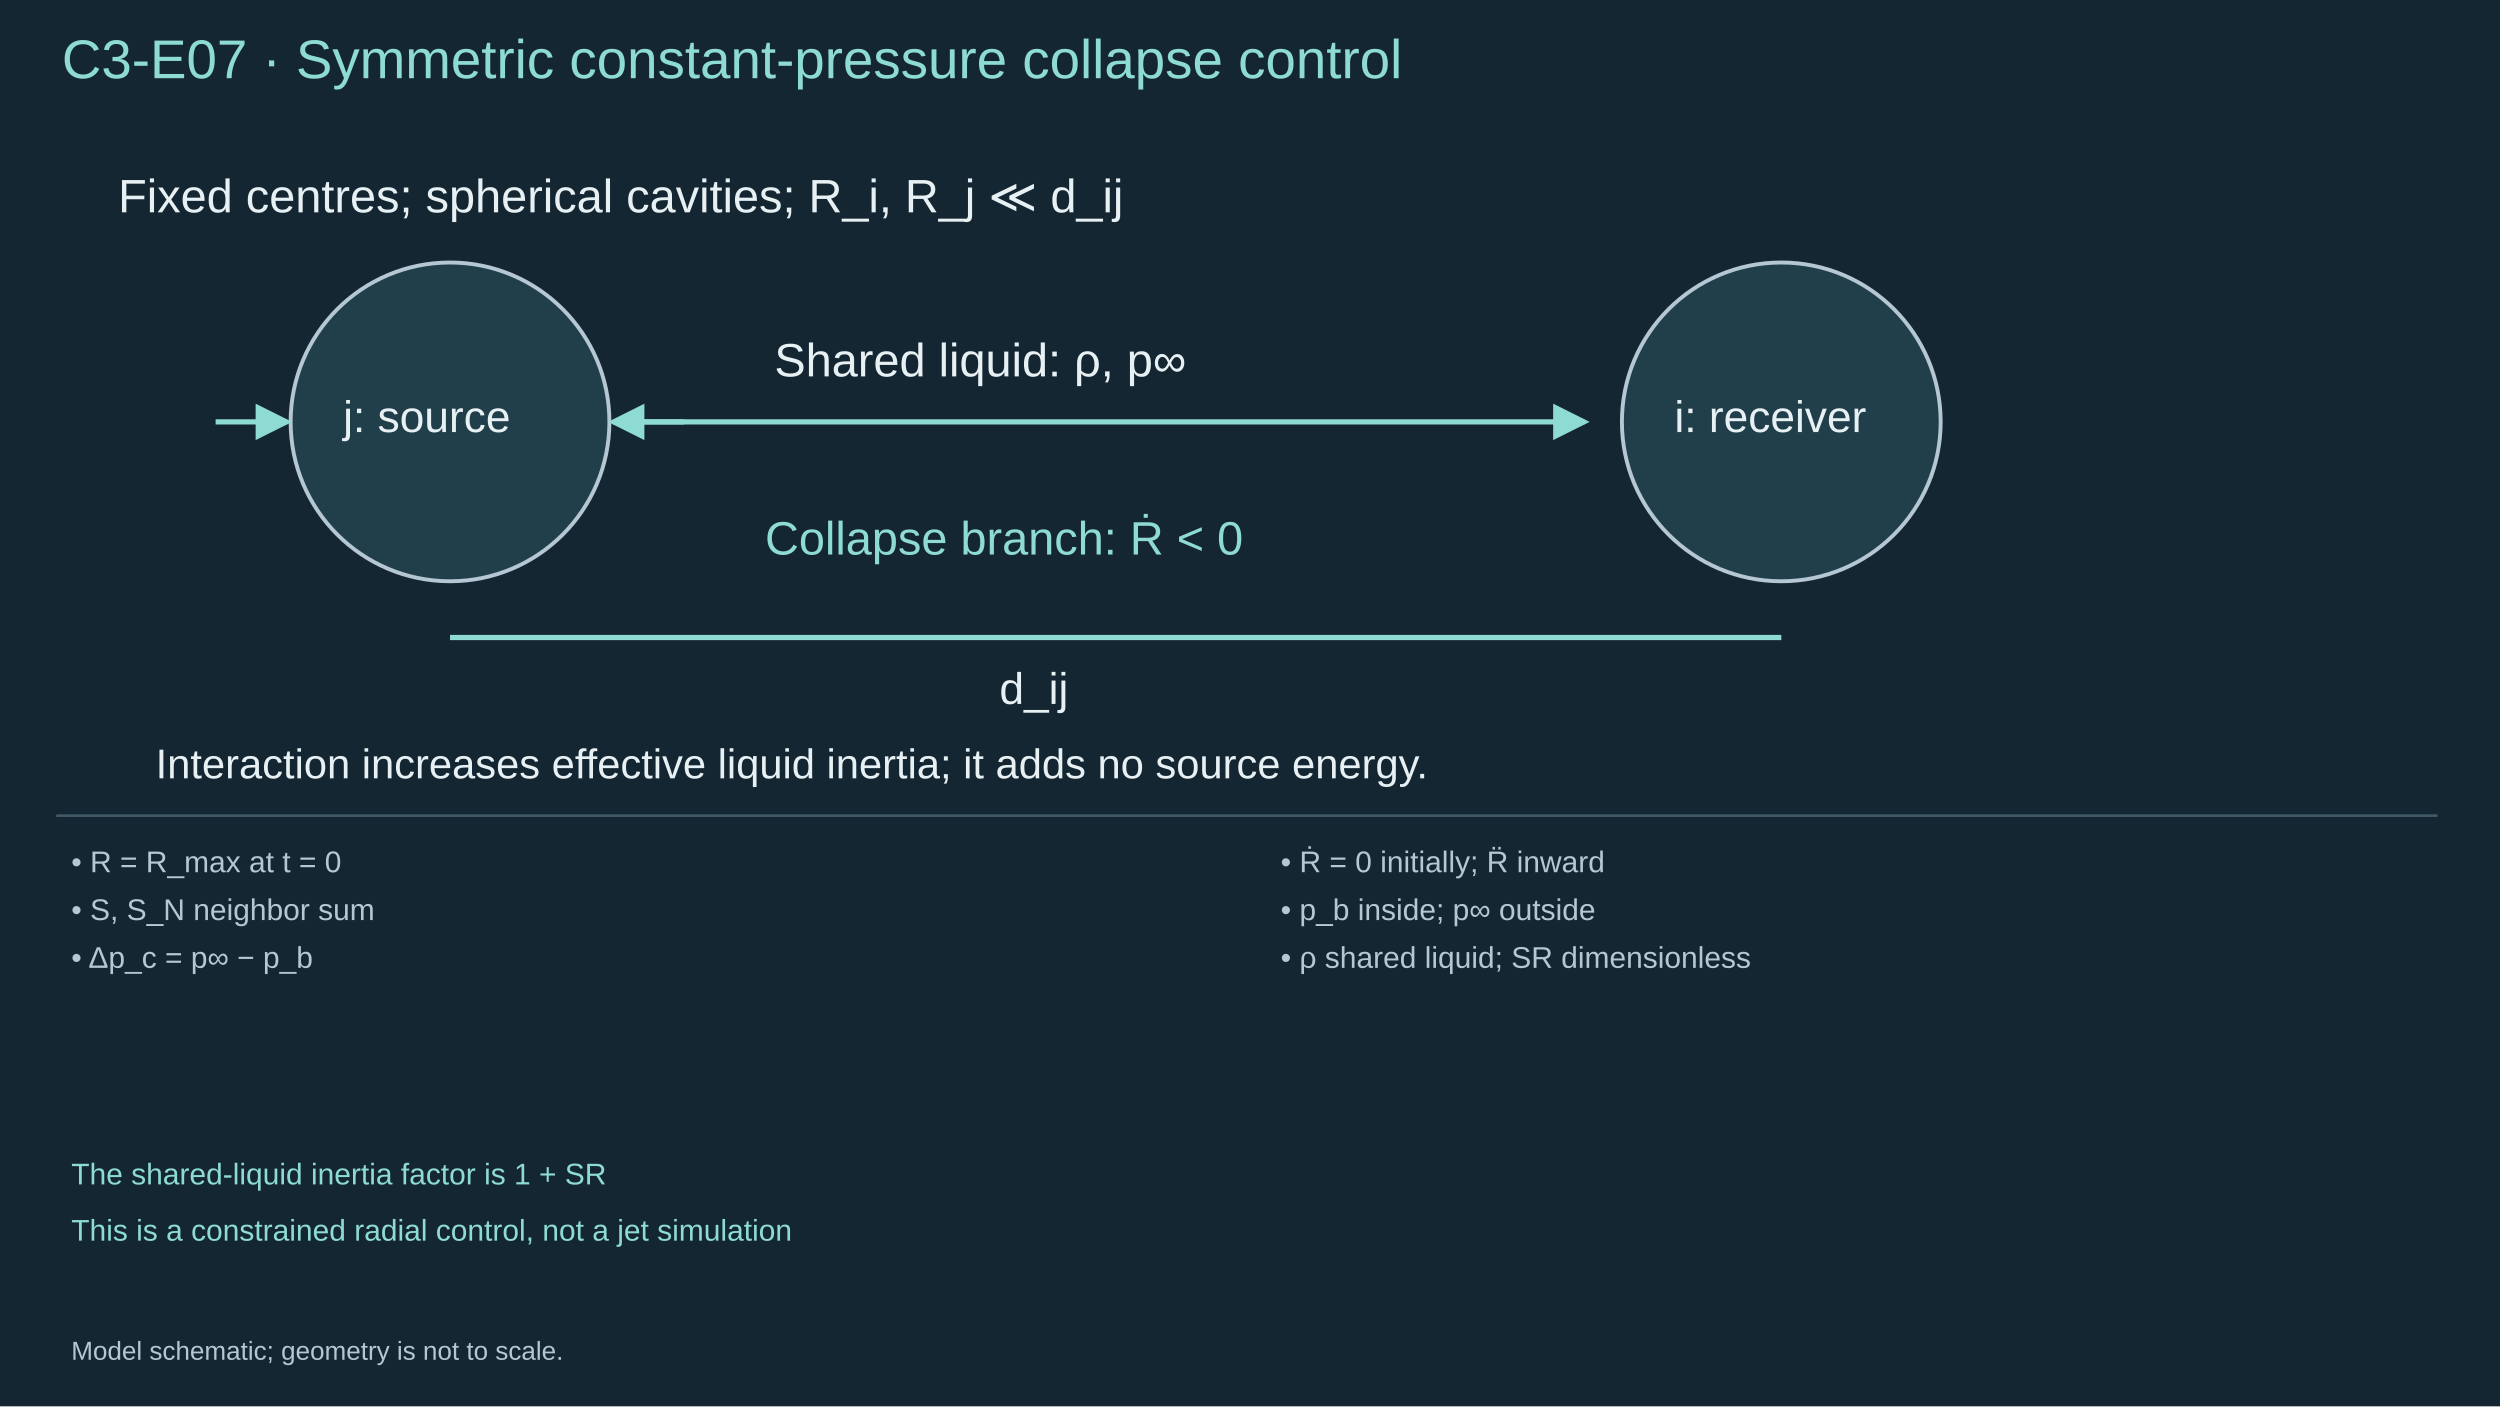
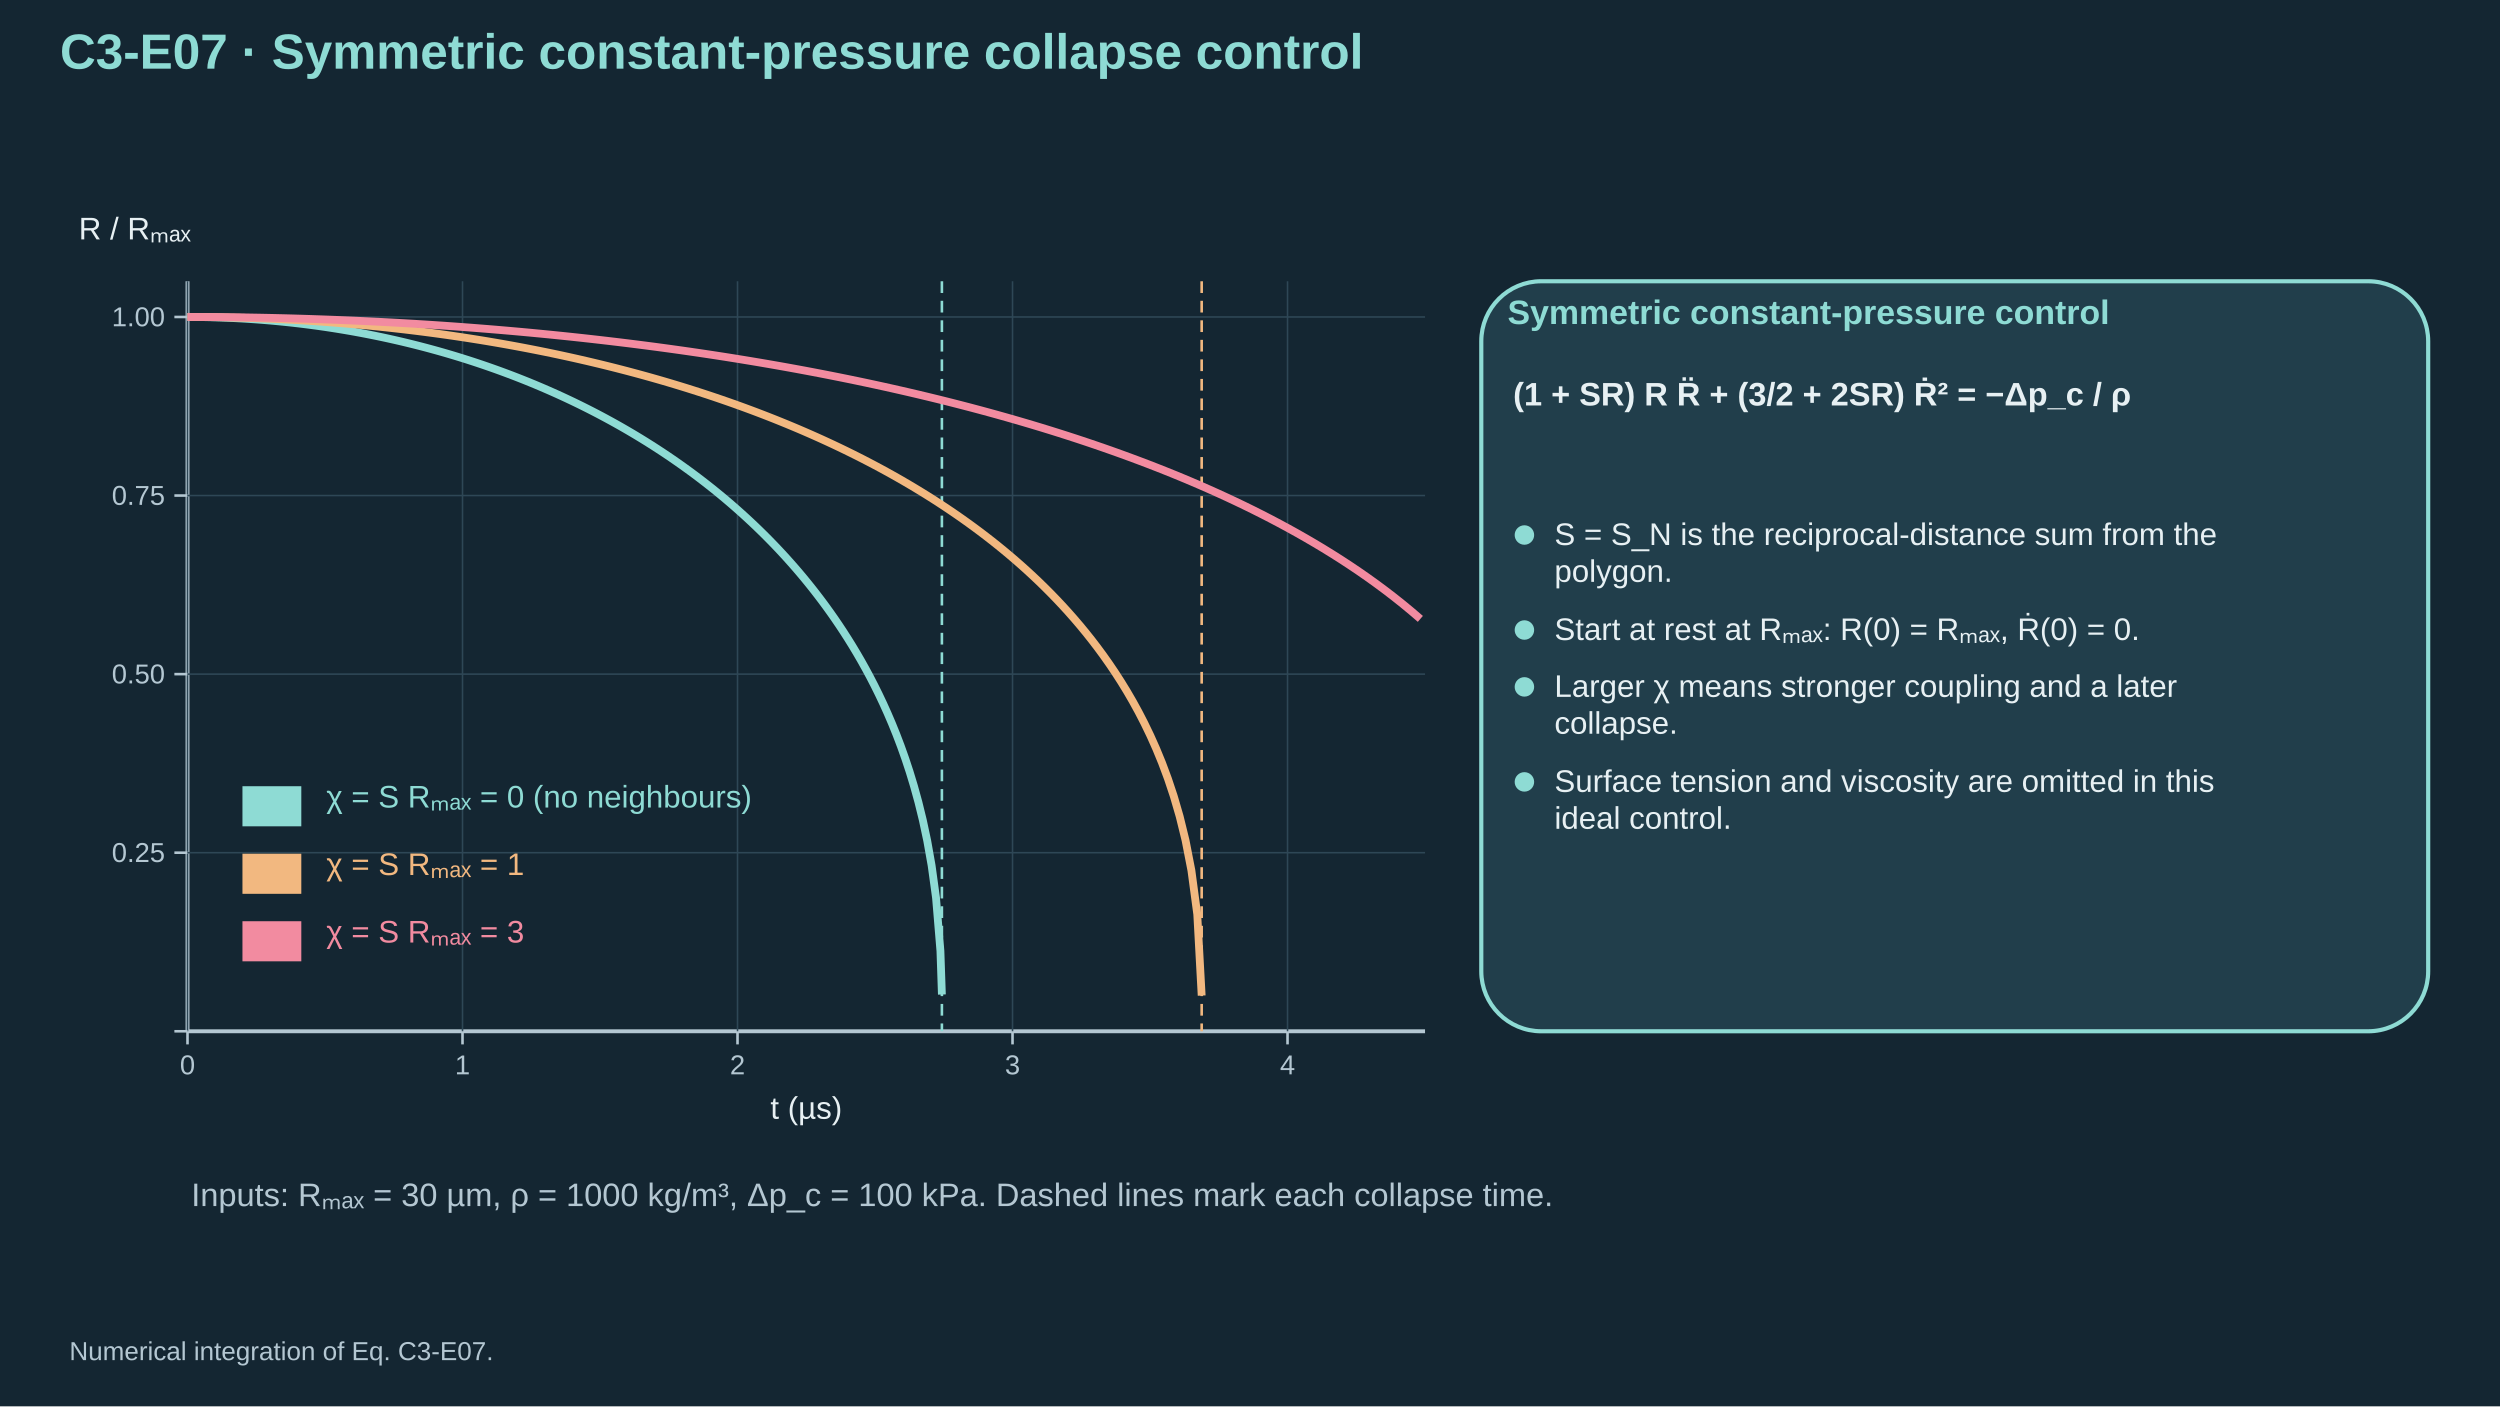
<svg xmlns="http://www.w3.org/2000/svg" viewBox="0 0 1279.97 720" role="img">
  <defs>
    <marker id="head" markerWidth="7" markerHeight="7" refX="6" refY="3.5" orient="auto-start-reverse" markerUnits="strokeWidth">
      <path d="M0,0 L7,3.5 L0,7 Z" fill="context-stroke" />
    </marker>
  </defs>
  <rect width="1279.97" height="720" fill="#142632" />
-   <text id="o000" font-family="Arial,sans-serif" font-size="28" fill="#8EDBD4" text-anchor="start" opacity="1">
-     <tspan x="31.68" y="40.04">C3-E07 · Symmetric constant-pressure collapse control</tspan>
+   <text id="o000" font-family="Arial,sans-serif" font-size="25.333" fill="#8EDBD4" text-anchor="start" font-weight="bold" opacity="1">
+     <tspan x="30.72" y="35.173">C3-E07 · Symmetric constant-pressure collapse control</tspan>
  </text>
-   <ellipse id="o001" cx="230.4" cy="216" rx="81.6" ry="81.6" fill="#213E4B" stroke="#B4C7D2" stroke-width="2" opacity="1" />
-   <ellipse id="o002" cx="912" cy="216" rx="81.6" ry="81.6" fill="#213E4B" stroke="#B4C7D2" stroke-width="2" opacity="1" />
-   <text id="o003" font-family="Arial,sans-serif" font-size="22.667" fill="#E7F0F3" text-anchor="start" opacity="1">
-     <tspan x="175.68" y="221.213">j: source</tspan>
+   <line id="o001" x1="96" y1="528" x2="729.6" y2="528" fill="#FFFFFF" stroke="#B4C7D2" stroke-width="2" opacity="1" />
+   <line id="o002" x1="96" y1="144" x2="96" y2="528" fill="#FFFFFF" stroke="#B4C7D2" stroke-width="2" opacity="1" />
+   <line id="o003" x1="96" y1="528" x2="96" y2="534.72" fill="#FFFFFF" stroke="#B4C7D2" stroke-width="1.333" opacity="1" />
+   <line id="o004" x1="96" y1="144" x2="96" y2="528" fill="#FFFFFF" stroke="#2E4756" stroke-width="0.8" opacity="1" />
+   <text id="o005" font-family="Arial,sans-serif" font-size="14" fill="#B4C7D2" text-anchor="middle" opacity="1">
+     <tspan x="96" y="550.04">0</tspan>
  </text>
-   <text id="o004" font-family="Arial,sans-serif" font-size="22.667" fill="#E7F0F3" text-anchor="start" opacity="1">
-     <tspan x="857.28" y="221.213">i: receiver</tspan>
+   <line id="o006" x1="236.8" y1="528" x2="236.8" y2="534.72" fill="#FFFFFF" stroke="#B4C7D2" stroke-width="1.333" opacity="1" />
+   <line id="o007" x1="236.8" y1="144" x2="236.8" y2="528" fill="#FFFFFF" stroke="#2E4756" stroke-width="0.8" opacity="1" />
+   <text id="o008" font-family="Arial,sans-serif" font-size="14" fill="#B4C7D2" text-anchor="middle" opacity="1">
+     <tspan x="236.8" y="550.04">1</tspan>
  </text>
-   <line id="o005" x1="230.4" y1="326.4" x2="912" y2="326.4" fill="#FFFFFF" stroke="#8EDBD4" stroke-width="2.667" opacity="1" />
-   <text id="o006" font-family="Arial,sans-serif" font-size="22.667" fill="#E7F0F3" text-anchor="start" opacity="1">
-     <tspan x="511.68" y="360.413">d_ij</tspan>
+   <line id="o009" x1="377.6" y1="528" x2="377.6" y2="534.72" fill="#FFFFFF" stroke="#B4C7D2" stroke-width="1.333" opacity="1" />
+   <line id="o010" x1="377.6" y1="144" x2="377.6" y2="528" fill="#FFFFFF" stroke="#2E4756" stroke-width="0.8" opacity="1" />
+   <text id="o011" font-family="Arial,sans-serif" font-size="14" fill="#B4C7D2" text-anchor="middle" opacity="1">
+     <tspan x="377.6" y="550.04">2</tspan>
  </text>
-   <line id="o007" x1="326.4" y1="216" x2="811.2" y2="216" fill="#FFFFFF" stroke="#8EDBD4" stroke-width="2.667" opacity="1" marker-end="url(#head)" />
-   <text id="o008" font-family="Arial,sans-serif" font-size="24" fill="#E7F0F3" text-anchor="start" opacity="1">
-     <tspan x="396.48" y="192.72">Shared liquid: ρ, p∞</tspan>
+   <line id="o012" x1="518.4" y1="528" x2="518.4" y2="534.72" fill="#FFFFFF" stroke="#B4C7D2" stroke-width="1.333" opacity="1" />
+   <line id="o013" x1="518.4" y1="144" x2="518.4" y2="528" fill="#FFFFFF" stroke="#2E4756" stroke-width="0.8" opacity="1" />
+   <text id="o014" font-family="Arial,sans-serif" font-size="14" fill="#B4C7D2" text-anchor="middle" opacity="1">
+     <tspan x="518.4" y="550.04">3</tspan>
  </text>
-   <text id="o009" font-family="Arial,sans-serif" font-size="24" fill="#E7F0F3" text-anchor="start" opacity="1">
-     <tspan x="60.48" y="108.72">Fixed centres; spherical cavities; R_i, R_j ≪ d_ij</tspan>
+   <line id="o015" x1="659.2" y1="528" x2="659.2" y2="534.72" fill="#FFFFFF" stroke="#B4C7D2" stroke-width="1.333" opacity="1" />
+   <line id="o016" x1="659.2" y1="144" x2="659.2" y2="528" fill="#FFFFFF" stroke="#2E4756" stroke-width="0.8" opacity="1" />
+   <text id="o017" font-family="Arial,sans-serif" font-size="14" fill="#B4C7D2" text-anchor="middle" opacity="1">
+     <tspan x="659.2" y="550.04">4</tspan>
  </text>
-   <line id="o010" x1="110.4" y1="216" x2="146.88" y2="216" fill="#FFFFFF" stroke="#8EDBD4" stroke-width="2.667" opacity="1" marker-end="url(#head)" />
-   <line id="o011" x1="350.4" y1="216" x2="313.92" y2="216" fill="#FFFFFF" stroke="#8EDBD4" stroke-width="2.667" opacity="1" marker-end="url(#head)" />
-   <text id="o012" font-family="Arial,sans-serif" font-size="24" fill="#8EDBD4" text-anchor="start" opacity="1">
-     <tspan x="391.68" y="283.92">Collapse branch: Ṙ &lt; 0</tspan>
+   <line id="o018" x1="89.28" y1="528" x2="96" y2="528" fill="#FFFFFF" stroke="#B4C7D2" stroke-width="1.333" opacity="1" />
+   <line id="o019" x1="89.28" y1="436.571" x2="96" y2="436.571" fill="#FFFFFF" stroke="#B4C7D2" stroke-width="1.333" opacity="1" />
+   <line id="o020" x1="96" y1="436.571" x2="729.6" y2="436.571" fill="#FFFFFF" stroke="#2E4756" stroke-width="0.8" opacity="1" />
+   <text id="o021" font-family="Arial,sans-serif" font-size="14" fill="#B4C7D2" text-anchor="end" opacity="1">
+     <tspan x="84.48" y="441.331">0.25</tspan>
  </text>
-   <text id="o013" font-family="Arial,sans-serif" font-size="21.333" fill="#E7F0F3" text-anchor="start" opacity="1">
-     <tspan x="79.68" y="398.507">Interaction increases effective liquid inertia; it adds no source energy.</tspan>
+   <line id="o022" x1="89.28" y1="345.143" x2="96" y2="345.143" fill="#FFFFFF" stroke="#B4C7D2" stroke-width="1.333" opacity="1" />
+   <line id="o023" x1="96" y1="345.143" x2="729.6" y2="345.143" fill="#FFFFFF" stroke="#2E4756" stroke-width="0.8" opacity="1" />
+   <text id="o024" font-family="Arial,sans-serif" font-size="14" fill="#B4C7D2" text-anchor="end" opacity="1">
+     <tspan x="84.48" y="349.903">0.50</tspan>
  </text>
-   <line id="o014" x1="28.8" y1="417.6" x2="1248" y2="417.6" fill="#FFFFFF" stroke="#405967" stroke-width="1.333" opacity="1" />
-   <text id="o015" font-family="Arial,sans-serif" font-size="15.333" fill="#B4C7D2" text-anchor="start" opacity="1">
-     <tspan x="36.48" y="446.567">• R = R_max at t = 0</tspan>
+   <line id="o025" x1="89.28" y1="253.714" x2="96" y2="253.714" fill="#FFFFFF" stroke="#B4C7D2" stroke-width="1.333" opacity="1" />
+   <line id="o026" x1="96" y1="253.714" x2="729.6" y2="253.714" fill="#FFFFFF" stroke="#2E4756" stroke-width="0.8" opacity="1" />
+   <text id="o027" font-family="Arial,sans-serif" font-size="14" fill="#B4C7D2" text-anchor="end" opacity="1">
+     <tspan x="84.48" y="258.474">0.75</tspan>
  </text>
-   <text id="o016" font-family="Arial,sans-serif" font-size="15.333" fill="#B4C7D2" text-anchor="start" opacity="1">
-     <tspan x="655.68" y="446.567">• Ṙ = 0 initially; R̈ inward</tspan>
+   <line id="o028" x1="89.28" y1="162.286" x2="96" y2="162.286" fill="#FFFFFF" stroke="#B4C7D2" stroke-width="1.333" opacity="1" />
+   <line id="o029" x1="96" y1="162.286" x2="729.6" y2="162.286" fill="#FFFFFF" stroke="#2E4756" stroke-width="0.8" opacity="1" />
+   <text id="o030" font-family="Arial,sans-serif" font-size="14" fill="#B4C7D2" text-anchor="end" opacity="1">
+     <tspan x="84.48" y="167.046">1.00</tspan>
  </text>
-   <text id="o017" font-family="Arial,sans-serif" font-size="15.333" fill="#B4C7D2" text-anchor="start" opacity="1">
-     <tspan x="36.48" y="471.047">• S, S_N neighbor sum</tspan>
+   <text id="o031" font-family="Arial,sans-serif" font-size="16" fill="#E7F0F3" text-anchor="middle" opacity="1">
+     <tspan x="412.8" y="572.8">t  (µs)</tspan>
  </text>
-   <text id="o018" font-family="Arial,sans-serif" font-size="15.333" fill="#B4C7D2" text-anchor="start" opacity="1">
-     <tspan x="655.68" y="471.047">• p_b inside; p∞ outside</tspan>
+   <text id="o032" font-family="Arial,sans-serif" font-size="16" fill="#E7F0F3" text-anchor="start" opacity="1">
+     <tspan x="40.32" y="122.56">R / Rₘₐₓ</tspan>
  </text>
-   <text id="o019" font-family="Arial,sans-serif" font-size="15.333" fill="#B4C7D2" text-anchor="start" opacity="1">
-     <tspan x="36.48" y="495.527">• Δp_c = p∞ − p_b</tspan>
+   <polyline id="o033" points="96,162.286 98.254,162.291 100.509,162.307 102.763,162.333 105.017,162.369 107.272,162.416 109.526,162.473 111.78,162.541 114.034,162.619 116.289,162.708 118.543,162.807 120.797,162.917 123.052,163.037 125.306,163.167 127.56,163.308 129.815,163.46 132.069,163.622 134.323,163.795 136.577,163.978 138.832,164.172 141.086,164.377 143.34,164.592 145.595,164.818 147.849,165.055 150.103,165.302 152.358,165.56 154.612,165.829 156.866,166.109 159.12,166.4 161.375,166.701 163.629,167.014 165.883,167.337 168.138,167.672 170.392,168.017 172.646,168.374 174.901,168.742 177.155,169.121 179.409,169.511 181.664,169.912 183.918,170.325 186.172,170.749 188.426,171.185 190.681,171.632 192.935,172.091 195.189,172.561 197.444,173.043 199.698,173.537 201.952,174.042 204.207,174.559 206.461,175.089 208.715,175.63 210.969,176.183 213.224,176.749 215.478,177.327 217.732,177.917 219.987,178.52 222.241,179.135 224.495,179.762 226.75,180.402 229.004,181.055 231.258,181.721 233.512,182.4 235.767,183.092 238.021,183.797 240.275,184.516 242.53,185.247 244.784,185.993 247.038,186.751 249.293,187.524 251.547,188.311 253.801,189.111 256.056,189.926 258.31,190.755 260.564,191.598 262.818,192.456 265.073,193.328 267.327,194.216 269.581,195.118 271.836,196.035 274.09,196.968 276.344,197.917 278.599,198.881 280.853,199.861 283.107,200.857 285.361,201.869 287.616,202.898 289.87,203.944 292.124,205.006 294.379,206.086 296.633,207.182 298.887,208.297 301.142,209.429 303.396,210.58 305.65,211.748 307.904,212.936 310.159,214.142 312.413,215.367 314.667,216.612 316.922,217.877 319.176,219.162 321.43,220.468 323.685,221.794 325.939,223.141 328.193,224.51 330.447,225.901 332.702,227.315 334.956,228.751 337.21,230.21 339.465,231.693 341.719,233.201 343.973,234.733 346.228,236.29 348.482,237.873 350.736,239.482 352.991,241.118 355.245,242.781 357.499,244.473 359.753,246.194 362.008,247.944 364.262,249.724 366.516,251.536 368.771,253.379 371.025,255.255 373.279,257.165 375.534,259.11 377.788,261.09 380.042,263.107 382.296,265.161 384.551,267.255 386.805,269.389 389.059,271.565 391.314,273.784 393.568,276.047 395.822,278.357 398.077,280.714 400.331,283.122 402.585,285.581 404.839,288.095 407.094,290.664 409.348,293.292 411.602,295.982 413.857,298.736 416.111,301.558 418.365,304.45 420.62,307.417 422.874,310.463 425.128,313.592 427.383,316.809 429.637,320.12 431.891,323.531 434.145,327.049 436.4,330.68 438.654,334.435 440.908,338.323 443.163,342.355 445.417,346.544 447.671,350.905 449.926,355.455 452.18,360.216 454.434,365.213 456.688,370.476 458.943,376.042 461.197,381.959 463.451,388.286 465.706,395.106 467.96,402.526 470.214,410.705 472.469,419.879 474.723,430.443 476.977,443.128 479.231,459.646 481.486,486.915 482.237,509.188" fill="none" stroke="#8EDBD4" stroke-width="4" opacity="1" />
+   <line id="o034" x1="482.237" y1="144" x2="482.237" y2="528" fill="#FFFFFF" stroke="#8EDBD4" stroke-width="1.333" opacity="1" stroke-dasharray="6 4" />
+   <polyline id="o035" points="96,162.286 99.006,162.29 102.011,162.304 105.017,162.327 108.023,162.36 111.029,162.401 114.034,162.452 117.04,162.513 120.046,162.582 123.052,162.661 126.057,162.749 129.063,162.847 132.069,162.953 135.075,163.07 138.08,163.195 141.086,163.33 144.092,163.474 147.098,163.628 150.103,163.791 153.109,163.963 156.115,164.145 159.12,164.337 162.126,164.538 165.132,164.749 168.138,164.969 171.143,165.198 174.149,165.438 177.155,165.687 180.161,165.946 183.166,166.214 186.172,166.493 189.178,166.781 192.184,167.079 195.189,167.386 198.195,167.704 201.201,168.032 204.207,168.37 207.212,168.717 210.218,169.075 213.224,169.443 216.229,169.822 219.235,170.21 222.241,170.609 225.247,171.019 228.252,171.438 231.258,171.868 234.264,172.309 237.27,172.761 240.275,173.223 243.281,173.696 246.287,174.179 249.293,174.674 252.298,175.18 255.304,175.696 258.31,176.224 261.316,176.763 264.321,177.314 267.327,177.875 270.333,178.449 273.338,179.033 276.344,179.63 279.35,180.238 282.356,180.858 285.361,181.49 288.367,182.135 291.373,182.791 294.379,183.46 297.384,184.141 300.39,184.834 303.396,185.541 306.402,186.26 309.407,186.992 312.413,187.737 315.419,188.495 318.425,189.267 321.43,190.052 324.436,190.851 327.442,191.664 330.447,192.49 333.453,193.331 336.459,194.186 339.465,195.056 342.47,195.94 345.476,196.839 348.482,197.753 351.488,198.682 354.493,199.627 357.499,200.587 360.505,201.563 363.511,202.556 366.516,203.565 369.522,204.59 372.528,205.632 375.534,206.692 378.539,207.768 381.545,208.863 384.551,209.975 387.557,211.105 390.562,212.254 393.568,213.422 396.574,214.609 399.579,215.816 402.585,217.043 405.591,218.29 408.597,219.557 411.602,220.846 414.608,222.156 417.614,223.488 420.62,224.842 423.625,226.22 426.631,227.62 429.637,229.044 432.643,230.493 435.648,231.967 438.654,233.466 441.66,234.991 444.666,236.543 447.671,238.123 450.677,239.731 453.683,241.367 456.688,243.033 459.694,244.729 462.7,246.457 465.706,248.217 468.711,250.01 471.717,251.837 474.723,253.699 477.729,255.597 480.734,257.533 483.74,259.507 486.746,261.521 489.752,263.577 492.757,265.675 495.763,267.817 498.769,270.006 501.775,272.242 504.78,274.528 507.786,276.866 510.792,279.257 513.797,281.705 516.803,284.212 519.809,286.78 522.815,289.413 525.82,292.113 528.826,294.885 531.832,297.732 534.838,300.659 537.843,303.669 540.849,306.768 543.855,309.962 546.861,313.257 549.866,316.659 552.872,320.178 555.878,323.821 558.884,327.598 561.889,331.521 564.895,335.603 567.901,339.86 570.906,344.308 573.912,348.969 576.918,353.868 579.924,359.035 582.929,364.507 585.935,370.331 588.941,376.565 591.947,383.288 594.952,390.603 597.958,398.657 600.964,407.669 603.97,417.984 606.975,430.214 609.981,445.649 612.987,468.146 615.241,509.724" fill="none" stroke="#F2B880" stroke-width="4" opacity="1" />
+   <line id="o036" x1="615.241" y1="144" x2="615.241" y2="528" fill="#FFFFFF" stroke="#F2B880" stroke-width="1.333" opacity="1" stroke-dasharray="6 4" />
+   <polyline id="o037" points="96,162.286 100.509,162.291 105.017,162.307 109.526,162.333 114.034,162.369 118.543,162.416 123.052,162.473 127.56,162.541 132.069,162.619 136.577,162.708 141.086,162.807 145.595,162.917 150.103,163.037 154.612,163.168 159.12,163.309 163.629,163.461 168.138,163.623 172.646,163.797 177.155,163.98 181.664,164.175 186.172,164.38 190.681,164.596 195.189,164.823 199.698,165.06 204.207,165.308 208.715,165.568 213.224,165.838 217.732,166.119 222.241,166.411 226.75,166.715 231.258,167.029 235.767,167.355 240.275,167.692 244.784,168.04 249.293,168.4 253.801,168.771 258.31,169.153 262.818,169.547 267.327,169.953 271.836,170.37 276.344,170.799 280.853,171.24 285.361,171.693 289.87,172.158 294.379,172.635 298.887,173.124 303.396,173.626 307.904,174.14 312.413,174.666 316.922,175.205 321.43,175.756 325.939,176.321 330.447,176.898 334.956,177.488 339.465,178.091 343.973,178.708 348.482,179.338 352.991,179.981 357.499,180.638 362.008,181.309 366.516,181.994 371.025,182.692 375.534,183.405 380.042,184.133 384.551,184.875 389.059,185.631 393.568,186.403 398.077,187.189 402.585,187.991 407.094,188.808 411.602,189.641 416.111,190.49 420.62,191.354 425.128,192.235 429.637,193.133 434.145,194.047 438.654,194.978 443.163,195.926 447.671,196.892 452.18,197.875 456.688,198.877 461.197,199.897 465.706,200.935 470.214,201.992 474.723,203.069 479.231,204.165 483.74,205.281 488.249,206.417 492.757,207.574 497.266,208.752 501.775,209.952 506.283,211.173 510.792,212.417 515.3,213.683 519.809,214.972 524.318,216.286 528.826,217.623 533.335,218.985 537.843,220.373 542.352,221.786 546.861,223.226 551.369,224.693 555.878,226.188 560.386,227.711 564.895,229.264 569.404,230.847 573.912,232.46 578.421,234.106 582.929,235.784 587.438,237.495 591.947,239.241 596.455,241.023 600.964,242.841 605.472,244.697 609.981,246.593 614.49,248.529 618.998,250.507 623.507,252.528 628.015,254.594 632.524,256.707 637.033,258.868 641.541,261.08 646.05,263.344 650.559,265.663 655.067,268.039 659.576,270.475 664.084,272.973 668.593,275.537 673.102,278.169 677.61,280.874 682.119,283.655 686.627,286.517 691.136,289.463 695.645,292.5 700.153,295.633 704.662,298.869 709.17,302.213 713.679,305.675 718.188,309.264 722.696,312.988 727.205,316.86" fill="none" stroke="#F28BA0" stroke-width="4" opacity="1" />
+   <line id="o038" x1="809.111" y1="144" x2="809.111" y2="528" fill="#FFFFFF" stroke="#F28BA0" stroke-width="1.333" opacity="1" stroke-dasharray="6 4" />
+   <rect id="o039" x="124.8" y="403.2" width="28.8" height="19.2" fill="#8EDBD4" stroke="#8EDBD4" stroke-width="1.333" opacity="1" />
+   <text id="o040" font-family="Arial,sans-serif" font-size="16" fill="#8EDBD4" text-anchor="start" opacity="1">
+     <tspan x="167.04" y="413.44">χ = S Rₘₐₓ = 0  (no neighbours)</tspan>
  </text>
-   <text id="o020" font-family="Arial,sans-serif" font-size="15.333" fill="#B4C7D2" text-anchor="start" opacity="1">
-     <tspan x="655.68" y="495.527">• ρ shared liquid; SR dimensionless</tspan>
+   <rect id="o041" x="124.8" y="437.76" width="28.8" height="19.2" fill="#F2B880" stroke="#F2B880" stroke-width="1.333" opacity="1" />
+   <text id="o042" font-family="Arial,sans-serif" font-size="16" fill="#F2B880" text-anchor="start" opacity="1">
+     <tspan x="167.04" y="448">χ = S Rₘₐₓ = 1</tspan>
  </text>
-   <text id="o021" font-family="Arial,sans-serif" font-size="15.333" fill="#8EDBD4" text-anchor="start" opacity="1">
-     <tspan x="36.48" y="606.407">The shared-liquid inertia factor is 1 + SR</tspan>
+   <rect id="o043" x="124.8" y="472.32" width="28.8" height="19.2" fill="#F28BA0" stroke="#F28BA0" stroke-width="1.333" opacity="1" />
+   <text id="o044" font-family="Arial,sans-serif" font-size="16" fill="#F28BA0" text-anchor="start" opacity="1">
+     <tspan x="167.04" y="482.56">χ = S Rₘₐₓ = 3</tspan>
  </text>
-   <text id="o022" font-family="Arial,sans-serif" font-size="15.333" fill="#8EDBD4" text-anchor="start" opacity="1">
-     <tspan x="36.48" y="635.207">This is a constrained radial control, not a jet simulation</tspan>
+   <rect id="o045" x="758.4" y="144" width="484.8" height="384" rx="30.72" fill="#213E4B" stroke="#8EDBD4" stroke-width="2.133" opacity="1" />
+   <text id="o046" font-family="Arial,sans-serif" font-size="17.333" fill="#8EDBD4" text-anchor="start" font-weight="bold" opacity="1">
+     <tspan x="771.84" y="165.893">Symmetric constant-pressure control</tspan>
  </text>
-   <text id="o023" font-family="Arial,sans-serif" font-size="13.333" fill="#B4C7D2" text-anchor="start" opacity="1">
-     <tspan x="36.48" y="696.187">Model schematic; geometry is not to scale.</tspan>
+   <text id="o047" font-family="Arial,sans-serif" font-size="16.667" fill="#E7F0F3" text-anchor="start" font-weight="bold" opacity="1">
+     <tspan x="774.72" y="207.587">(1 + SR) R R̈ + (3/2 + 2SR) Ṙ² = −Δp_c / ρ</tspan>
+   </text>
+   <text id="o048" font-family="Arial,sans-serif" font-size="16" fill="#E7F0F3" text-anchor="start" opacity="1">
+     <tspan x="795.84" y="279.04">S = S_N is the reciprocal-distance sum from the</tspan>
+     <tspan x="795.84" y="297.92">polygon.</tspan>
+   </text>
+   <ellipse id="o049" cx="780.48" cy="273.92" rx="4.32" ry="4.32" fill="#8EDBD4" stroke="#8EDBD4" stroke-width="1.333" opacity="1" />
+   <text id="o050" font-family="Arial,sans-serif" font-size="16" fill="#E7F0F3" text-anchor="start" opacity="1">
+     <tspan x="795.84" y="327.68">Start at rest at Rₘₐₓ: R(0) = Rₘₐₓ, Ṙ(0) = 0.</tspan>
+   </text>
+   <ellipse id="o051" cx="780.48" cy="322.56" rx="4.32" ry="4.32" fill="#8EDBD4" stroke="#8EDBD4" stroke-width="1.333" opacity="1" />
+   <text id="o052" font-family="Arial,sans-serif" font-size="16" fill="#E7F0F3" text-anchor="start" opacity="1">
+     <tspan x="795.84" y="356.8">Larger χ means stronger coupling and a later</tspan>
+     <tspan x="795.84" y="375.68">collapse.</tspan>
+   </text>
+   <ellipse id="o053" cx="780.48" cy="351.68" rx="4.32" ry="4.32" fill="#8EDBD4" stroke="#8EDBD4" stroke-width="1.333" opacity="1" />
+   <text id="o054" font-family="Arial,sans-serif" font-size="16" fill="#E7F0F3" text-anchor="start" opacity="1">
+     <tspan x="795.84" y="405.44">Surface tension and viscosity are omitted in this</tspan>
+     <tspan x="795.84" y="424.32">ideal control.</tspan>
+   </text>
+   <ellipse id="o055" cx="780.48" cy="400.32" rx="4.32" ry="4.32" fill="#8EDBD4" stroke="#8EDBD4" stroke-width="1.333" opacity="1" />
+   <text id="o056" font-family="Arial,sans-serif" font-size="16.667" fill="#B4C7D2" text-anchor="start" opacity="1">
+     <tspan x="97.92" y="617.507">Inputs: Rₘₐₓ = 30 µm, ρ = 1000 kg/m³, Δp_c = 100 kPa. Dashed lines mark each collapse time.</tspan>
+   </text>
+   <text id="o057" font-family="Arial,sans-serif" font-size="13.333" fill="#B4C7D2" text-anchor="start" opacity="1">
+     <tspan x="35.52" y="696.373">Numerical integration of Eq. C3-E07.</tspan>
  </text>
</svg>
